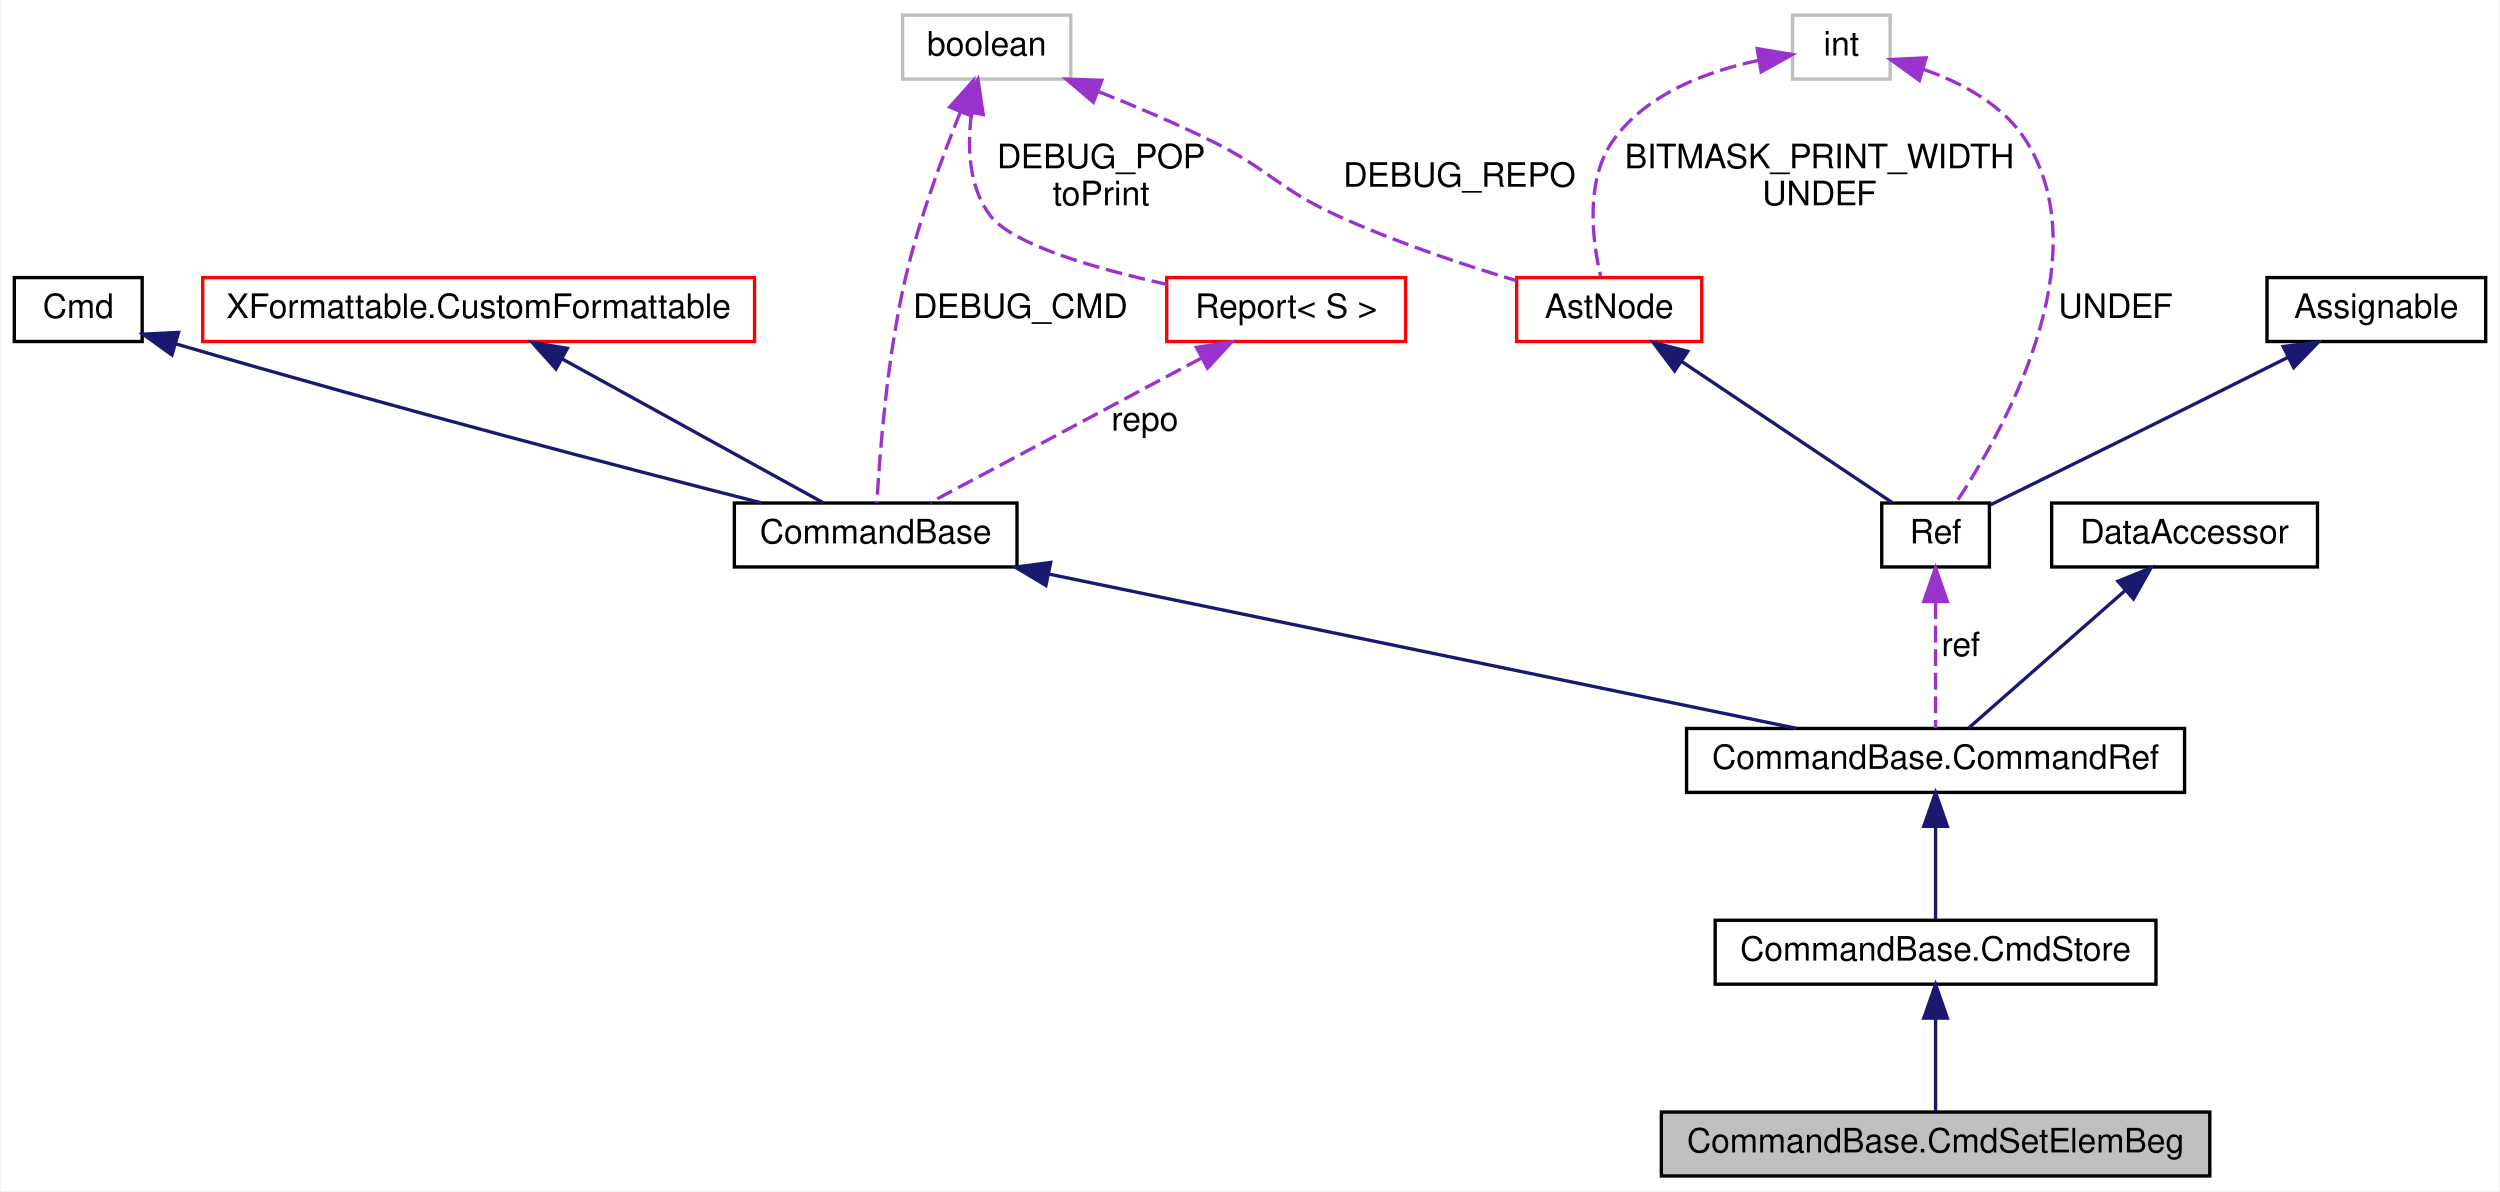
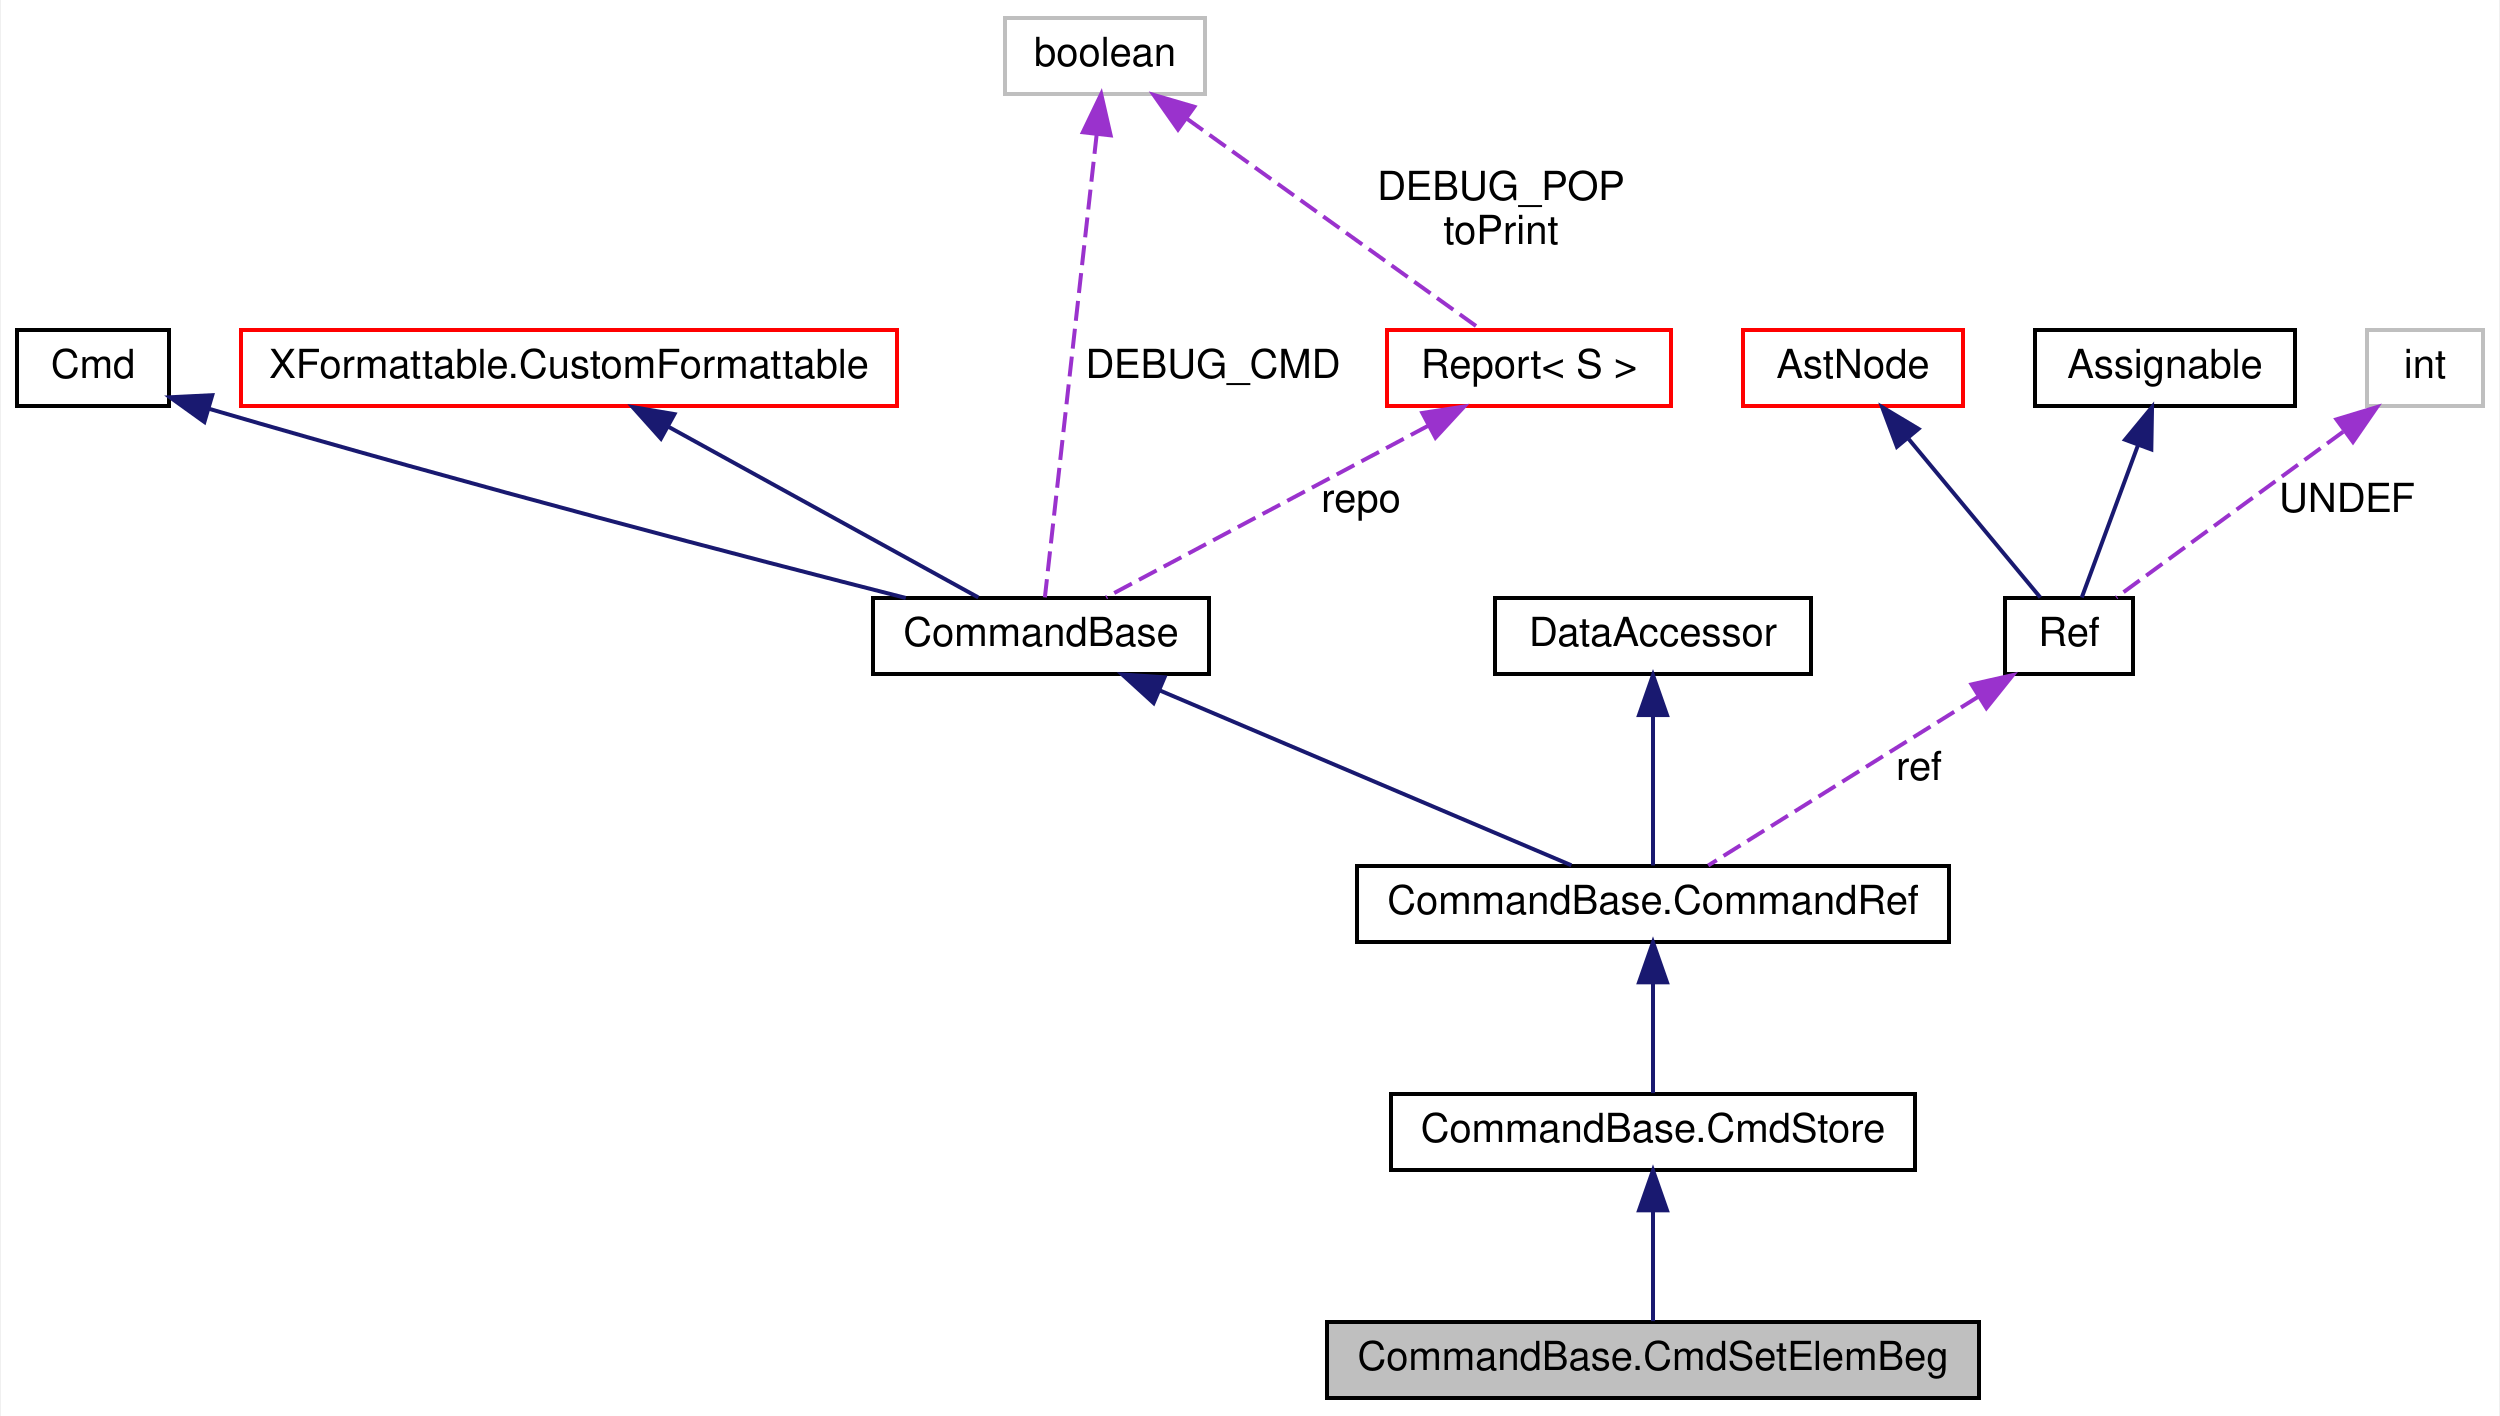
- <svg xmlns="http://www.w3.org/2000/svg" xmlns:xlink="http://www.w3.org/1999/xlink" width="743pt" height="354pt" viewBox="0.00 0.00 742.50 354.00">
+ <svg xmlns="http://www.w3.org/2000/svg" xmlns:xlink="http://www.w3.org/1999/xlink" width="625pt" height="354pt" viewBox="0.00 0.00 624.50 354.00">
  <g id="graph0" class="graph" transform="scale(1 1) rotate(0) translate(4 350)">
-     <polygon fill="white" stroke="transparent" points="-4,4 -4,-350 738.5,-350 738.5,4 -4,4" />
+     <polygon fill="white" stroke="transparent" points="-4,4 -4,-350 620.5,-350 620.5,4 -4,4" />
    <g id="node1" class="node">
      <g id="a_node1">
        <a xlink:title="テキスト読み出し命令の一つ:任意のノードの要素テキストの開始位置を取得して，整数型の変数に格納する．">
-           <polygon fill="#bfbfbf" stroke="black" points="489.5,-0.5 489.5,-19.5 652.5,-19.5 652.5,-0.5 489.5,-0.5" />
-           <text text-anchor="middle" x="571" y="-7.5" font-family="Helvetica,sans-Serif" font-size="10.00">CommandBase.CmdSetElemBeg</text>
+           <polygon fill="#bfbfbf" stroke="black" points="327.5,-0.5 327.5,-19.5 490.5,-19.5 490.5,-0.5 327.5,-0.5" />
+           <text text-anchor="middle" x="409" y="-7.5" font-family="Helvetica,sans-Serif" font-size="10.00">CommandBase.CmdSetElemBeg</text>
        </a>
      </g>
    </g>
    <g id="node2" class="node">
      <g id="a_node2">
        <a xlink:href="classcmd_1_1_command_base_1_1_cmd_store.html" target="_top" xlink:title=" ">
-           <polygon fill="white" stroke="black" points="505.5,-57.5 505.5,-76.5 636.5,-76.5 636.5,-57.5 505.5,-57.5" />
-           <text text-anchor="middle" x="571" y="-64.5" font-family="Helvetica,sans-Serif" font-size="10.00">CommandBase.CmdStore</text>
+           <polygon fill="white" stroke="black" points="343.5,-57.5 343.5,-76.5 474.5,-76.5 474.5,-57.5 343.5,-57.5" />
+           <text text-anchor="middle" x="409" y="-64.5" font-family="Helvetica,sans-Serif" font-size="10.00">CommandBase.CmdStore</text>
        </a>
      </g>
    </g>
    <g id="edge1" class="edge">
-       <path fill="none" stroke="midnightblue" d="M571,-47.12C571,-37.82 571,-27.06 571,-19.71" />
-       <polygon fill="midnightblue" stroke="midnightblue" points="567.5,-47.41 571,-57.41 574.5,-47.41 567.5,-47.41" />
+       <path fill="none" stroke="midnightblue" d="M409,-47.12C409,-37.82 409,-27.06 409,-19.71" />
+       <polygon fill="midnightblue" stroke="midnightblue" points="405.5,-47.41 409,-57.41 412.5,-47.41 405.5,-47.41" />
    </g>
    <g id="node3" class="node">
      <g id="a_node3">
        <a xlink:href="classcmd_1_1_command_base_1_1_command_ref.html" target="_top" xlink:title=" ">
-           <polygon fill="white" stroke="black" points="497,-114.5 497,-133.5 645,-133.5 645,-114.5 497,-114.5" />
-           <text text-anchor="middle" x="571" y="-121.5" font-family="Helvetica,sans-Serif" font-size="10.00">CommandBase.CommandRef</text>
+           <polygon fill="white" stroke="black" points="335,-114.5 335,-133.5 483,-133.5 483,-114.5 335,-114.5" />
+           <text text-anchor="middle" x="409" y="-121.5" font-family="Helvetica,sans-Serif" font-size="10.00">CommandBase.CommandRef</text>
        </a>
      </g>
    </g>
    <g id="edge2" class="edge">
-       <path fill="none" stroke="midnightblue" d="M571,-104.12C571,-94.82 571,-84.06 571,-76.71" />
-       <polygon fill="midnightblue" stroke="midnightblue" points="567.5,-104.41 571,-114.41 574.5,-104.41 567.5,-104.41" />
+       <path fill="none" stroke="midnightblue" d="M409,-104.12C409,-94.82 409,-84.06 409,-76.71" />
+       <polygon fill="midnightblue" stroke="midnightblue" points="405.5,-104.41 409,-114.41 412.5,-104.41 405.5,-104.41" />
    </g>
    <g id="node4" class="node">
      <g id="a_node4">
        <a xlink:href="classcmd_1_1_command_base.html" target="_top" xlink:title="局所変数環境に値を書き込む式の抽象クラス.">
          <polygon fill="white" stroke="black" points="214,-181.5 214,-200.5 298,-200.5 298,-181.5 214,-181.5" />
          <text text-anchor="middle" x="256" y="-188.5" font-family="Helvetica,sans-Serif" font-size="10.00">CommandBase</text>
        </a>
      </g>
    </g>
    <g id="edge3" class="edge">
-       <path fill="none" stroke="midnightblue" d="M307.47,-179.38C369.51,-166.58 472.53,-145.32 529.65,-133.53" />
-       <polygon fill="midnightblue" stroke="midnightblue" points="306.59,-175.99 297.5,-181.44 308.01,-182.84 306.59,-175.99" />
+       <path fill="none" stroke="midnightblue" d="M285.54,-177.45C315.84,-164.58 362.15,-144.9 388.6,-133.67" />
+       <polygon fill="midnightblue" stroke="midnightblue" points="284.15,-174.24 276.32,-181.37 286.89,-180.68 284.15,-174.24" />
    </g>
    <g id="node5" class="node">
      <g id="a_node5">
        <a xlink:href="interfacemachine_1_1_cmd.html" target="_top" xlink:title="仮装命令のインタフェース.">
          <polygon fill="white" stroke="black" points="0,-248.5 0,-267.5 38,-267.5 38,-248.5 0,-248.5" />
          <text text-anchor="middle" x="19" y="-255.5" font-family="Helvetica,sans-Serif" font-size="10.00">Cmd</text>
        </a>
      </g>
    </g>
    <g id="edge4" class="edge">
      <path fill="none" stroke="midnightblue" d="M48.12,-247.77C115.15,-228.16 182.69,-210.58 222.19,-200.51" />
      <polygon fill="midnightblue" stroke="midnightblue" points="46.85,-244.5 38.24,-250.68 48.82,-251.21 46.85,-244.5" />
    </g>
    <g id="node6" class="node">
      <g id="a_node6">
        <a xlink:href="interfaceformat_1_1_x_formattable_1_1_custom_formattable.html" target="_top" xlink:title="カスタム清書出力器をもつオブジェクトのクラス．">
          <polygon fill="white" stroke="red" points="56,-248.5 56,-267.5 220,-267.5 220,-248.5 56,-248.5" />
          <text text-anchor="middle" x="138" y="-255.5" font-family="Helvetica,sans-Serif" font-size="10.00">XFormattable.CustomFormattable</text>
        </a>
      </g>
    </g>
    <g id="edge5" class="edge">
      <path fill="none" stroke="midnightblue" d="M162.89,-243.29C186.28,-230.4 220.56,-211.52 240.34,-200.63" />
      <polygon fill="midnightblue" stroke="midnightblue" points="160.98,-240.34 153.91,-248.23 164.36,-246.47 160.98,-240.34" />
    </g>
    <g id="node7" class="node">
      <g id="a_node7">
        <a xlink:href="classutil_1_1_report.html" target="_top" xlink:title="標準出力への入れ子出力のためのレポートオブジェクトのクラス.">
          <polygon fill="white" stroke="red" points="342.5,-248.5 342.5,-267.5 413.5,-267.5 413.5,-248.5 342.5,-248.5" />
          <text text-anchor="middle" x="378" y="-255.5" font-family="Helvetica,sans-Serif" font-size="10.00">Report&lt; S &gt;</text>
        </a>
      </g>
    </g>
    <g id="edge6" class="edge">
      <path fill="none" stroke="#9a32cd" stroke-dasharray="5,2" d="M352.86,-243.6C328.69,-230.73 292.9,-211.66 272.27,-200.67" />
      <polygon fill="#9a32cd" stroke="#9a32cd" points="351.33,-246.76 361.8,-248.37 354.62,-240.58 351.33,-246.76" />
      <text text-anchor="middle" x="336" y="-222" font-family="Helvetica,sans-Serif" font-size="10.00"> repo</text>
    </g>
    <g id="node8" class="node">
      <g id="a_node8">
        <a xlink:title=" ">
-           <polygon fill="white" stroke="#bfbfbf" points="264,-326.5 264,-345.5 314,-345.5 314,-326.5 264,-326.5" />
-           <text text-anchor="middle" x="289" y="-333.5" font-family="Helvetica,sans-Serif" font-size="10.00">boolean</text>
+           <polygon fill="white" stroke="#bfbfbf" points="247,-326.5 247,-345.5 297,-345.5 297,-326.5 247,-326.5" />
+           <text text-anchor="middle" x="272" y="-333.5" font-family="Helvetica,sans-Serif" font-size="10.00">boolean</text>
        </a>
      </g>
    </g>
    <g id="edge8" class="edge">
-       <path fill="none" stroke="#9a32cd" stroke-dasharray="5,2" d="M281.17,-316.7C275.81,-303.42 268.97,-284.89 265,-268 259.34,-243.94 257.16,-214.72 256.38,-200.54" />
-       <polygon fill="#9a32cd" stroke="#9a32cd" points="278.01,-318.2 285.08,-326.09 284.47,-315.52 278.01,-318.2" />
+       <path fill="none" stroke="#9a32cd" stroke-dasharray="5,2" d="M269.93,-316.51C266.44,-285.31 259.51,-223.41 256.97,-200.65" />
+       <polygon fill="#9a32cd" stroke="#9a32cd" points="266.46,-316.93 271.05,-326.48 273.41,-316.16 266.46,-316.93" />
      <text text-anchor="middle" x="299" y="-255.5" font-family="Helvetica,sans-Serif" font-size="10.00"> DEBUG_CMD</text>
    </g>
    <g id="edge7" class="edge">
-       <path fill="none" stroke="#9a32cd" stroke-dasharray="5,2" d="M284.48,-316.3C283.2,-306.36 283.59,-294.49 290,-286 296.55,-277.33 320.98,-270.25 342.44,-265.52" />
-       <polygon fill="#9a32cd" stroke="#9a32cd" points="281.1,-317.24 286.4,-326.41 287.97,-315.93 281.1,-317.24" />
-       <text text-anchor="middle" x="323" y="-300" font-family="Helvetica,sans-Serif" font-size="10.00"> DEBUG_POP</text>
-       <text text-anchor="middle" x="323" y="-289" font-family="Helvetica,sans-Serif" font-size="10.00">toPrint</text>
+       <path fill="none" stroke="#9a32cd" stroke-dasharray="5,2" d="M292.42,-320.36C314.24,-304.72 348.1,-280.44 365.98,-267.62" />
+       <polygon fill="#9a32cd" stroke="#9a32cd" points="290.25,-317.61 284.16,-326.28 294.33,-323.3 290.25,-317.61" />
+       <text text-anchor="middle" x="371" y="-300" font-family="Helvetica,sans-Serif" font-size="10.00"> DEBUG_POP</text>
+       <text text-anchor="middle" x="371" y="-289" font-family="Helvetica,sans-Serif" font-size="10.00">toPrint</text>
+     </g>
+     <g id="node9" class="node">
+       <g id="a_node9">
+         <a xlink:href="interfacemachine_1_1_data_accessor.html" target="_top" xlink:title="参照をもつデータ読み書きオブジェクトのインタフェース.">
+           <polygon fill="white" stroke="black" points="369.5,-181.5 369.5,-200.5 448.5,-200.5 448.5,-181.5 369.5,-181.5" />
+           <text text-anchor="middle" x="409" y="-188.5" font-family="Helvetica,sans-Serif" font-size="10.00">DataAccessor</text>
+         </a>
+       </g>
+     </g>
+     <g id="edge9" class="edge">
+       <path fill="none" stroke="midnightblue" d="M409,-171.04C409,-158.67 409,-143.12 409,-133.63" />
+       <polygon fill="midnightblue" stroke="midnightblue" points="405.5,-171.23 409,-181.23 412.5,-171.23 405.5,-171.23" />
+     </g>
+     <g id="node10" class="node">
+       <g id="a_node10">
+         <a xlink:href="classmachine_1_1_ref.html" target="_top" xlink:title="フレーム中の変数参照オブジェクトref = (XType type, int vid)">
+           <polygon fill="white" stroke="black" points="497,-181.5 497,-200.5 529,-200.5 529,-181.5 497,-181.5" />
+           <text text-anchor="middle" x="513" y="-188.5" font-family="Helvetica,sans-Serif" font-size="10.00">Ref</text>
+         </a>
+       </g>
+     </g>
+     <g id="edge10" class="edge">
+       <path fill="none" stroke="#9a32cd" stroke-dasharray="5,2" d="M490.23,-175.77C469.64,-162.9 440.01,-144.38 422.8,-133.63" />
+       <polygon fill="#9a32cd" stroke="#9a32cd" points="488.64,-178.9 498.97,-181.23 492.35,-172.97 488.64,-178.9" />
+       <text text-anchor="middle" x="475.5" y="-155" font-family="Helvetica,sans-Serif" font-size="10.00"> ref</text>
    </g>
    <g id="node11" class="node">
      <g id="a_node11">
-         <a xlink:href="classast_1_1_ast_node.html" target="_top" xlink:title=" ">
-           <polygon fill="white" stroke="red" points="446.5,-248.5 446.5,-267.5 501.5,-267.5 501.5,-248.5 446.5,-248.5" />
-           <text text-anchor="middle" x="474" y="-255.5" font-family="Helvetica,sans-Serif" font-size="10.00">AstNode</text>
+         <a xlink:href="classast_1_1_ast_node.html" target="_top" xlink:title="タグなしの順アクセスの子供をもてる抽象構文木のノードのクラス。">
+           <polygon fill="white" stroke="red" points="431.5,-248.5 431.5,-267.5 486.5,-267.5 486.5,-248.5 431.5,-248.5" />
+           <text text-anchor="middle" x="459" y="-255.5" font-family="Helvetica,sans-Serif" font-size="10.00">AstNode</text>
+         </a>
+       </g>
+     </g>
+     <g id="edge11" class="edge">
+       <path fill="none" stroke="midnightblue" d="M472.9,-240.27C483.43,-227.6 497.46,-210.7 505.83,-200.63" />
+       <polygon fill="midnightblue" stroke="midnightblue" points="469.98,-238.31 466.28,-248.23 475.37,-242.78 469.98,-238.31" />
+     </g>
+     <g id="node12" class="node">
+       <g id="a_node12">
+         <a xlink:href="interfacemachine_1_1_assignable.html" target="_top" xlink:title="変数（チャネルとコンテナの名前）の抽象化">
+           <polygon fill="white" stroke="black" points="504.5,-248.5 504.5,-267.5 569.5,-267.5 569.5,-248.5 504.5,-248.5" />
+           <text text-anchor="middle" x="537" y="-255.5" font-family="Helvetica,sans-Serif" font-size="10.00">Assignable</text>
+         </a>
+       </g>
+     </g>
+     <g id="edge12" class="edge">
+       <path fill="none" stroke="midnightblue" d="M530.28,-238.79C525.67,-226.31 519.76,-210.31 516.19,-200.63" />
+       <polygon fill="midnightblue" stroke="midnightblue" points="527.02,-240.07 533.76,-248.23 533.58,-237.64 527.02,-240.07" />
+     </g>
+     <g id="node13" class="node">
+       <g id="a_node13">
+         <a xlink:title=" ">
+           <polygon fill="white" stroke="#bfbfbf" points="587.5,-248.5 587.5,-267.5 616.5,-267.5 616.5,-248.5 587.5,-248.5" />
+           <text text-anchor="middle" x="602" y="-255.5" font-family="Helvetica,sans-Serif" font-size="10.00">int</text>
        </a>
      </g>
    </g>
    <g id="edge13" class="edge">
-       <path fill="none" stroke="#9a32cd" stroke-dasharray="5,2" d="M322.26,-322.76C333.17,-318.44 345.24,-313.33 356,-308 373.15,-299.51 375.6,-293.96 393,-286 410.25,-278.11 430.5,-271.36 446.44,-266.58" />
-       <polygon fill="#9a32cd" stroke="#9a32cd" points="320.7,-319.61 312.64,-326.49 323.23,-326.14 320.7,-319.61" />
-       <text text-anchor="middle" x="429.5" y="-294.5" font-family="Helvetica,sans-Serif" font-size="10.00"> DEBUG_REPO</text>
-     </g>
-     <g id="node9" class="node">
-       <g id="a_node9">
-         <a xlink:href="interfacemachine_1_1_data_accessor.html" target="_top" xlink:title="参照をもつデータ読み書きオブジェクトのインタフェース.">
-           <polygon fill="white" stroke="black" points="605.5,-181.5 605.5,-200.5 684.5,-200.5 684.5,-181.5 605.5,-181.5" />
-           <text text-anchor="middle" x="645" y="-188.5" font-family="Helvetica,sans-Serif" font-size="10.00">DataAccessor</text>
-         </a>
-       </g>
-     </g>
-     <g id="edge9" class="edge">
-       <path fill="none" stroke="midnightblue" d="M627.19,-174.36C612.64,-161.58 592.62,-143.99 580.82,-133.63" />
-       <polygon fill="midnightblue" stroke="midnightblue" points="625.2,-177.26 635.02,-181.23 629.82,-172 625.2,-177.26" />
-     </g>
-     <g id="node10" class="node">
-       <g id="a_node10">
-         <a xlink:href="classmachine_1_1_ref.html" target="_top" xlink:title="フレーム中の変数参照オブジェクトref = (XType type, int vid)">
-           <polygon fill="white" stroke="black" points="555,-181.5 555,-200.5 587,-200.5 587,-181.5 555,-181.5" />
-           <text text-anchor="middle" x="571" y="-188.5" font-family="Helvetica,sans-Serif" font-size="10.00">Ref</text>
-         </a>
-       </g>
-     </g>
-     <g id="edge10" class="edge">
-       <path fill="none" stroke="#9a32cd" stroke-dasharray="5,2" d="M571,-171.04C571,-158.67 571,-143.12 571,-133.63" />
-       <polygon fill="#9a32cd" stroke="#9a32cd" points="567.5,-171.23 571,-181.23 574.5,-171.23 567.5,-171.23" />
-       <text text-anchor="middle" x="578.5" y="-155" font-family="Helvetica,sans-Serif" font-size="10.00"> ref</text>
-     </g>
-     <g id="edge11" class="edge">
-       <path fill="none" stroke="midnightblue" d="M495.5,-242.59C514.69,-229.74 542.15,-211.33 558.13,-200.63" />
-       <polygon fill="midnightblue" stroke="midnightblue" points="493.44,-239.76 487.08,-248.23 497.34,-245.57 493.44,-239.76" />
-     </g>
-     <g id="node12" class="node">
-       <g id="a_node12">
-         <a xlink:title=" ">
-           <polygon fill="white" stroke="#bfbfbf" points="528.5,-326.5 528.5,-345.5 557.5,-345.5 557.5,-326.5 528.5,-326.5" />
-           <text text-anchor="middle" x="543" y="-333.5" font-family="Helvetica,sans-Serif" font-size="10.00">int</text>
-         </a>
-       </g>
-     </g>
-     <g id="edge15" class="edge">
-       <path fill="none" stroke="#9a32cd" stroke-dasharray="5,2" d="M567.52,-329.35C578.86,-325.38 591.28,-318.78 598,-308 620.09,-272.55 590.51,-220.82 577.05,-200.57" />
-       <polygon fill="#9a32cd" stroke="#9a32cd" points="566.19,-326.1 557.6,-332.31 568.19,-332.81 566.19,-326.1" />
-       <text text-anchor="middle" x="624.5" y="-255.5" font-family="Helvetica,sans-Serif" font-size="10.00"> UNDEF</text>
-     </g>
-     <g id="edge12" class="edge">
-       <path fill="none" stroke="#9a32cd" stroke-dasharray="5,2" d="M518.57,-332.1C503.34,-328.89 484.83,-322.16 475,-308 466.75,-296.12 469.02,-278.41 471.47,-267.85" />
-       <polygon fill="#9a32cd" stroke="#9a32cd" points="517.99,-335.55 528.44,-333.8 519.18,-328.65 517.99,-335.55" />
-       <text text-anchor="middle" x="536.5" y="-300" font-family="Helvetica,sans-Serif" font-size="10.00"> BITMASK_PRINT_WIDTH</text>
-       <text text-anchor="middle" x="536.5" y="-289" font-family="Helvetica,sans-Serif" font-size="10.00">UNDEF</text>
-     </g>
-     <g id="node13" class="node">
-       <g id="a_node13">
-         <a xlink:href="interfacemachine_1_1_assignable.html" target="_top" xlink:title="変数（チャネルとコンテナの名前）の抽象化">
-           <polygon fill="white" stroke="black" points="669.5,-248.5 669.5,-267.5 734.5,-267.5 734.5,-248.5 669.5,-248.5" />
-           <text text-anchor="middle" x="702" y="-255.5" font-family="Helvetica,sans-Serif" font-size="10.00">Assignable</text>
-         </a>
-       </g>
-     </g>
-     <g id="edge14" class="edge">
-       <path fill="none" stroke="midnightblue" d="M675.82,-243.85C661.18,-236.51 642.59,-227.22 626,-219 613.04,-212.58 598.32,-205.36 587.38,-200" />
-       <polygon fill="midnightblue" stroke="midnightblue" points="674.31,-247.01 684.81,-248.36 677.44,-240.75 674.31,-247.01" />
+       <path fill="none" stroke="#9a32cd" stroke-dasharray="5,2" d="M581.55,-242.07C563.99,-229.24 539.27,-211.19 524.81,-200.63" />
+       <polygon fill="#9a32cd" stroke="#9a32cd" points="579.86,-245.16 590,-248.23 583.99,-239.51 579.86,-245.16" />
+       <text text-anchor="middle" x="582.5" y="-222" font-family="Helvetica,sans-Serif" font-size="10.00"> UNDEF</text>
    </g>
  </g>
</svg>
